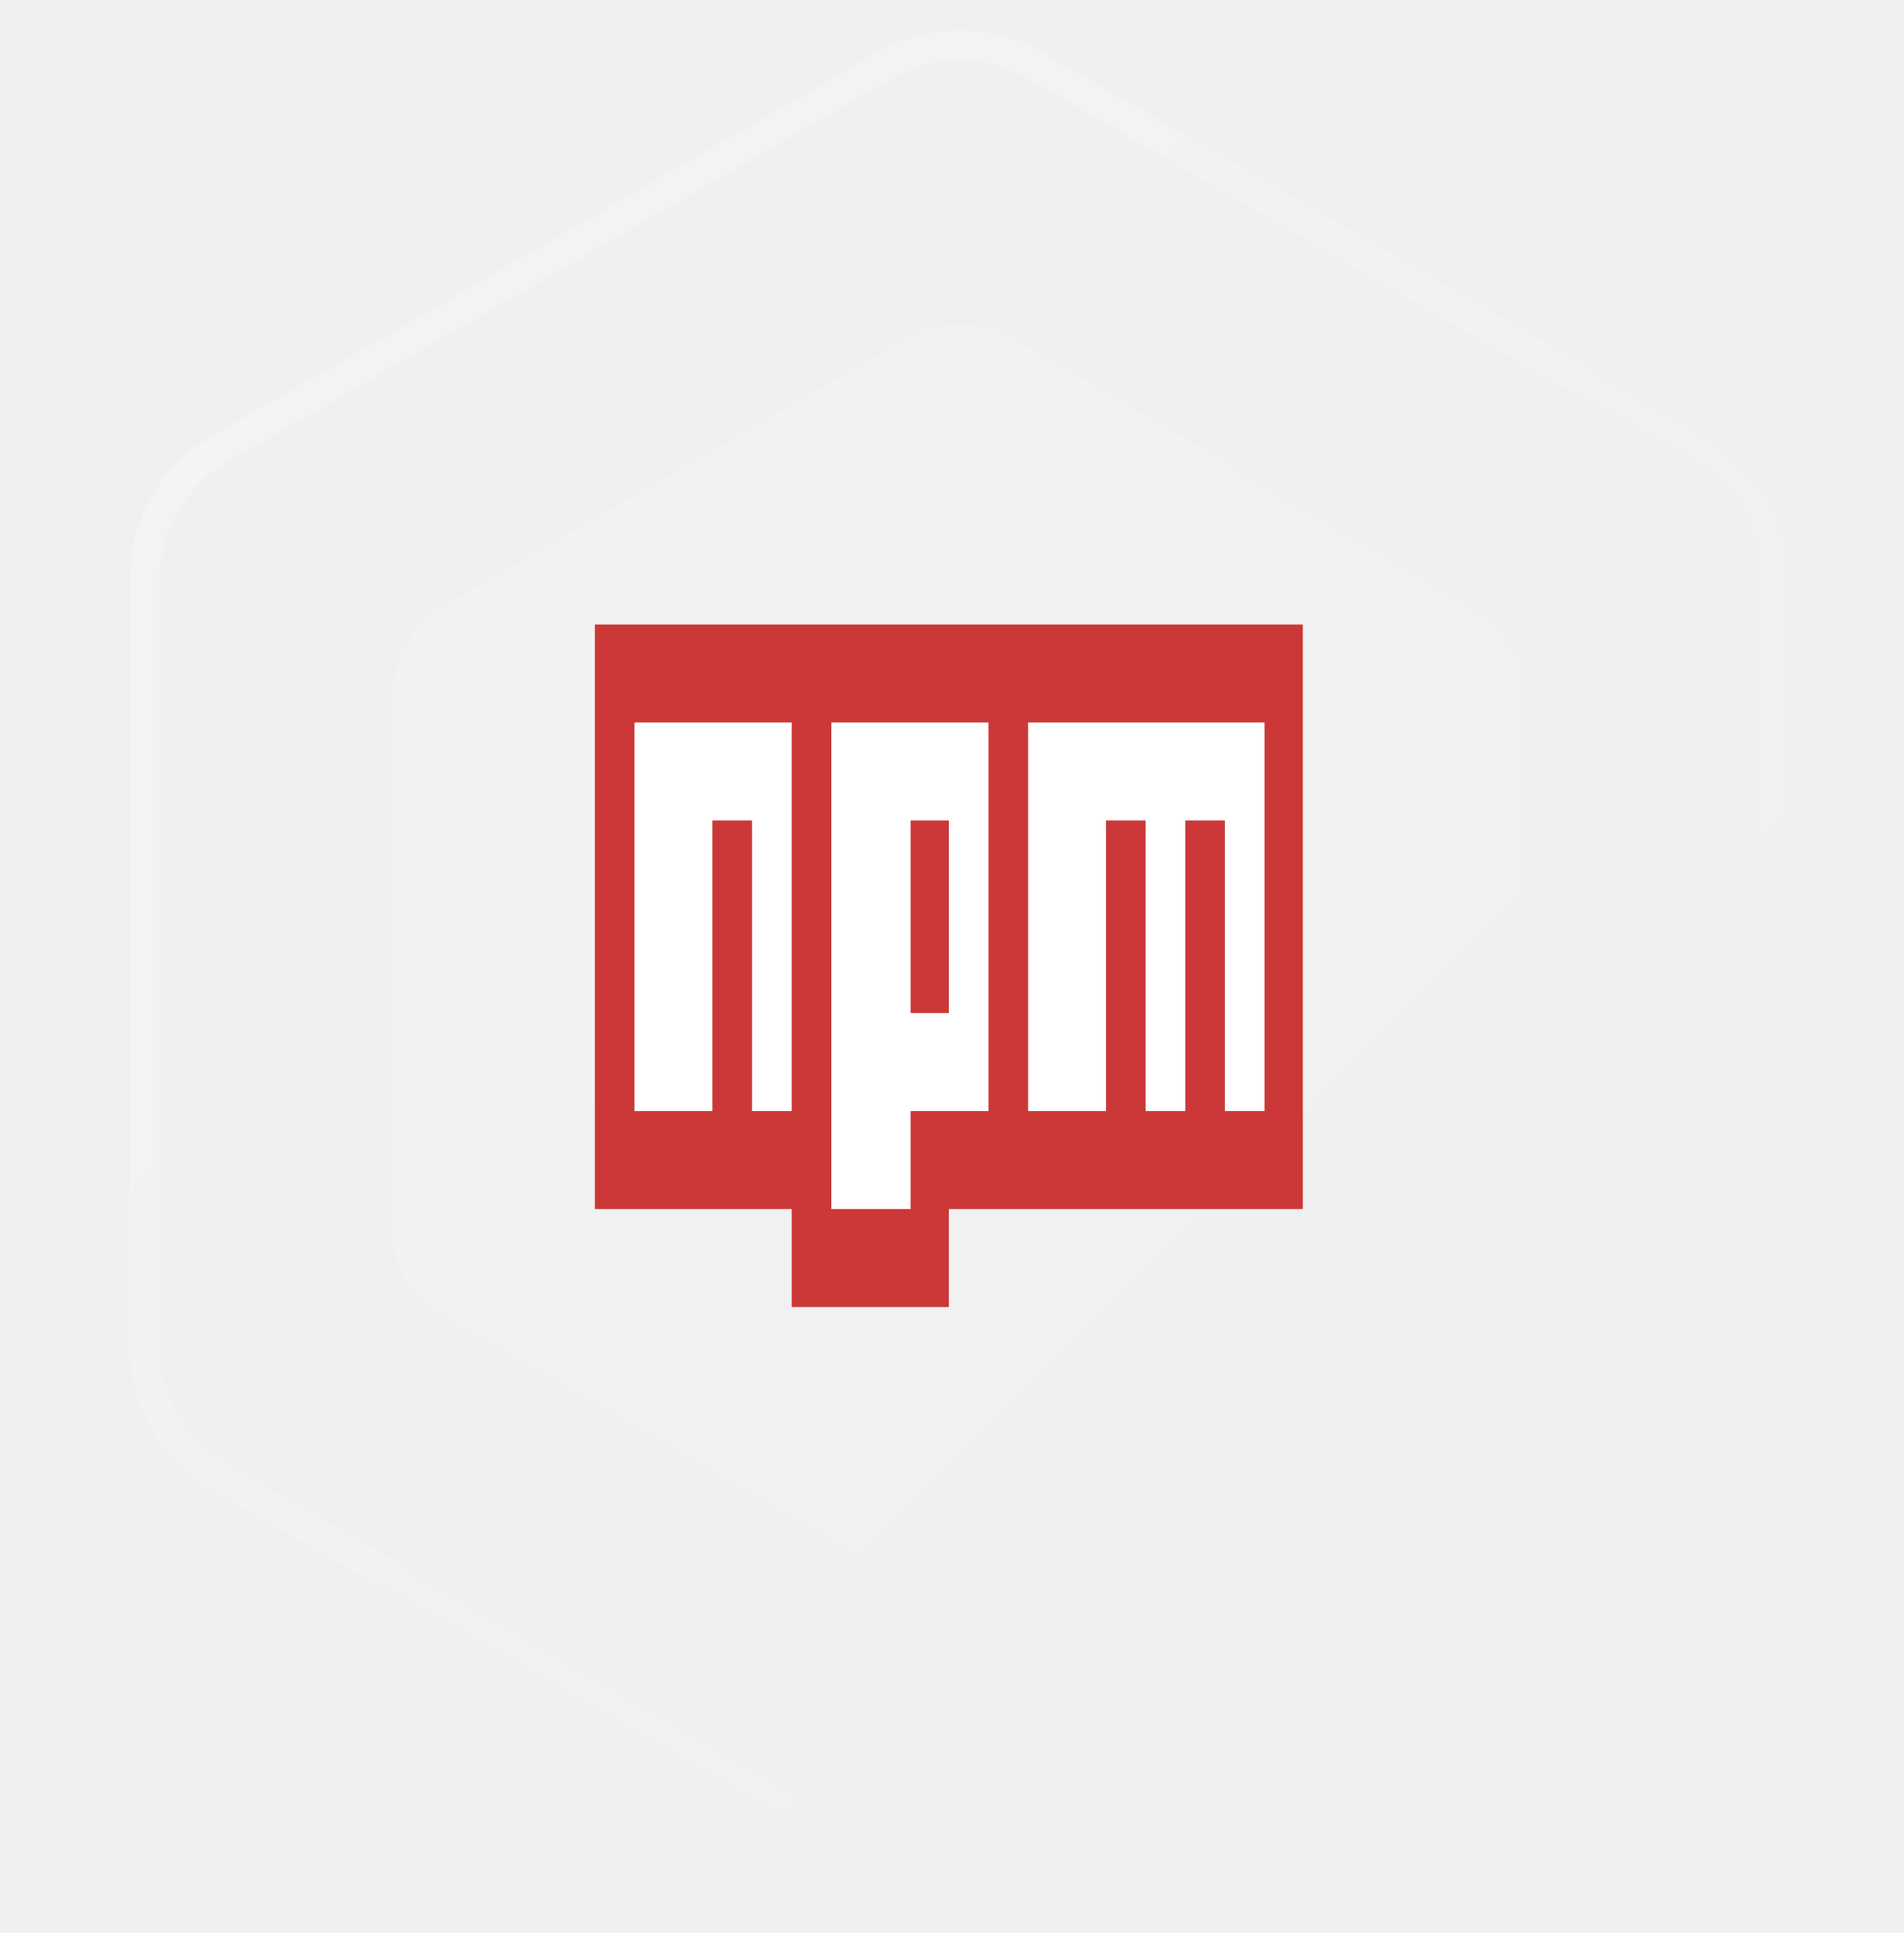
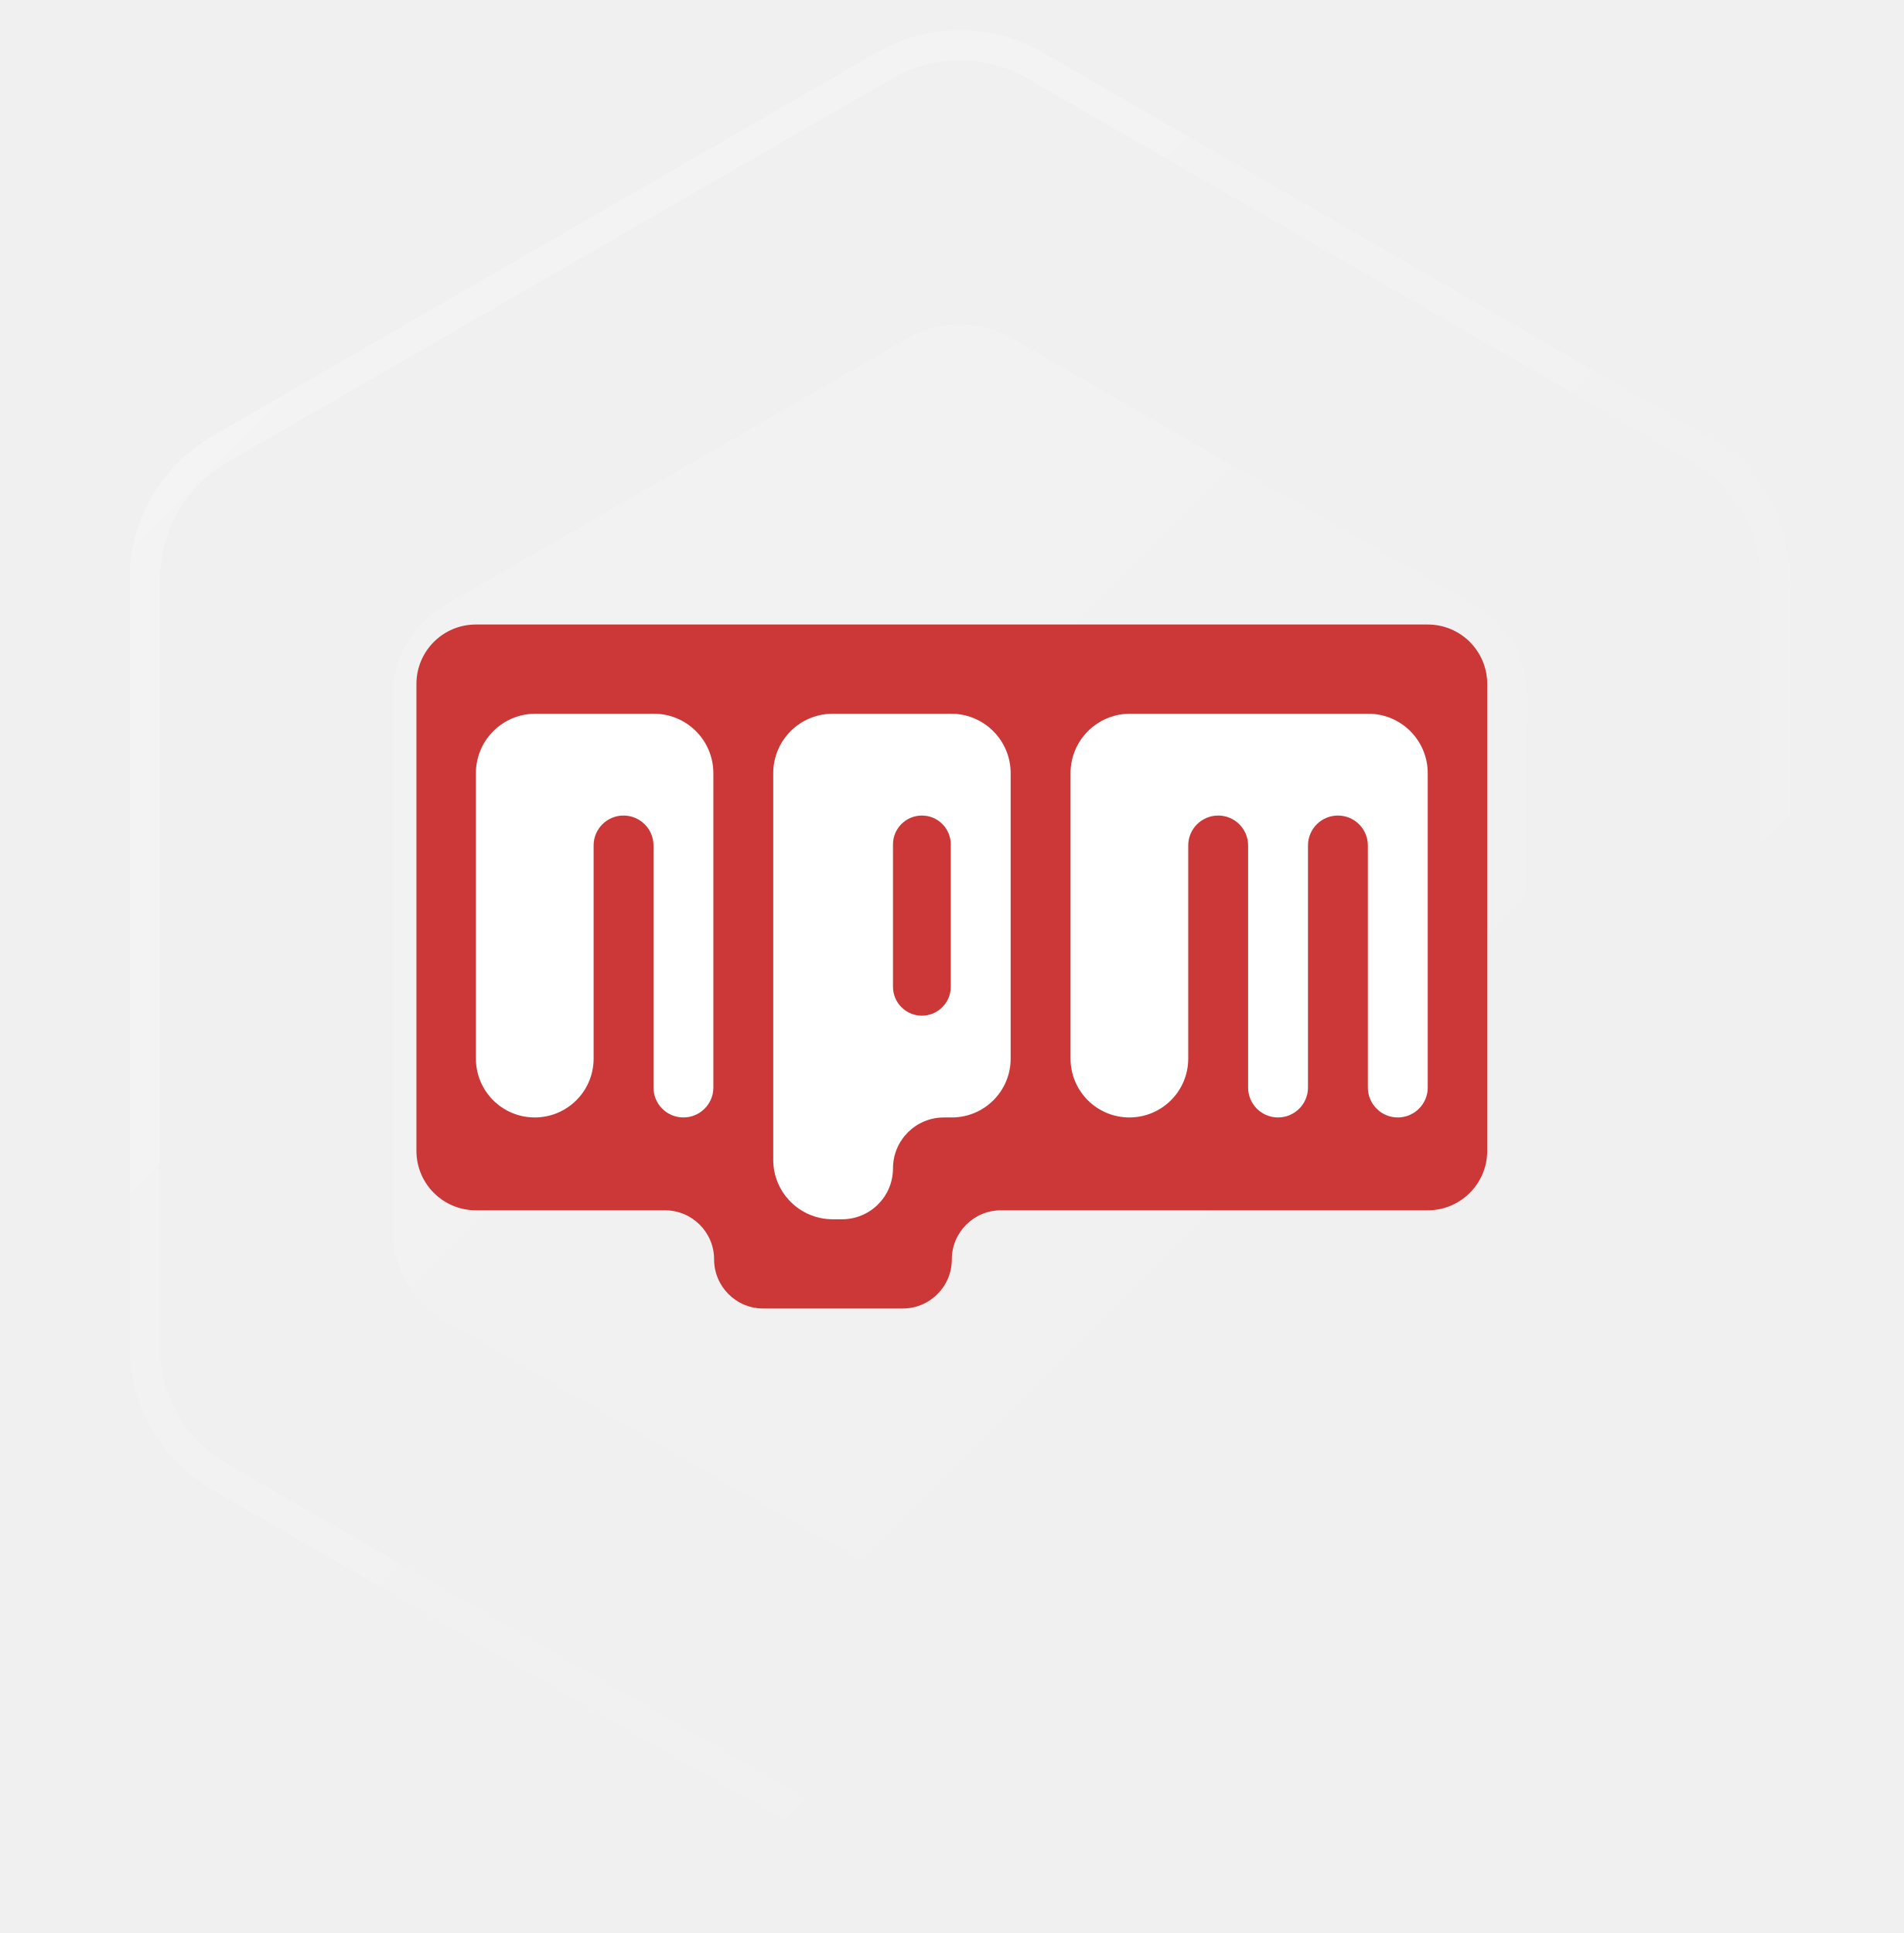
<svg xmlns="http://www.w3.org/2000/svg" width="64" height="65" viewBox="0 0 64 65" fill="none">
-   <path d="M29.736 2.202C31.303 1.297 33.234 1.297 34.801 2.202L57.14 15.099C58.707 16.004 59.673 17.676 59.673 19.486V45.281C59.673 47.09 58.707 48.762 57.14 49.667L34.801 62.564C33.234 63.469 31.303 63.469 29.736 62.564L7.397 49.667C5.83 48.762 4.865 47.09 4.865 45.281V19.486C4.865 17.676 5.83 16.004 7.397 15.099L29.736 2.202Z" stroke="url(#paint0_linear_5_135)" stroke-opacity="0.3" stroke-width="1.013" />
-   <path d="M30.506 11.377C31.597 10.747 32.941 10.747 34.032 11.377L49.58 20.353C50.67 20.983 51.342 22.147 51.342 23.406V41.359C51.342 42.619 50.67 43.782 49.58 44.412L34.032 53.389C32.941 54.019 31.597 54.019 30.506 53.389L14.958 44.412C13.868 43.782 13.196 42.619 13.196 41.359V23.406C13.196 22.147 13.868 20.983 14.958 20.353L30.506 11.377Z" fill="url(#paint1_linear_5_135)" fill-opacity="0.2" />
-   <path d="M20 21V40.656H26.616V43.951H31.9V40.656H43.8V21H20Z" fill="#CB3837" />
-   <path d="M23.951 24.295H21.332V37.361H23.951V27.59H25.284V37.361H26.616V24.295H23.951ZM27.949 24.295V40.656H30.614V37.361H33.233V24.295H27.949ZM31.9 34.066H30.614V27.59H31.9V34.066ZM37.184 24.295H34.565V37.361H37.184V27.59H38.516V37.361H39.849V27.59H41.181V37.361H42.514V24.295H37.184Z" fill="white" />
+   <path d="M29.736 2.202C31.303 1.297 33.234 1.297 34.801 2.202L57.14 15.099C58.707 16.004 59.673 17.676 59.673 19.486V45.281C59.673 47.09 58.707 48.762 57.14 49.667L34.801 62.564C33.234 63.469 31.303 63.469 29.736 62.564L7.397 49.667C5.83 48.762 4.865 47.09 4.865 45.281V19.486C4.865 17.676 5.83 16.004 7.397 15.099L29.736 2.202Z" stroke="url(#paint0_linear_7_2)" stroke-opacity="0.3" stroke-width="1.013" />
+   <path d="M30.506 11.377C31.597 10.747 32.941 10.747 34.032 11.377L49.58 20.353C50.67 20.983 51.342 22.147 51.342 23.406V41.359C51.342 42.619 50.67 43.782 49.58 44.412L34.032 53.389C32.941 54.019 31.597 54.019 30.506 53.389L14.958 44.412C13.868 43.782 13.196 42.619 13.196 41.359V23.406C13.196 22.147 13.868 20.983 14.958 20.353L30.506 11.377Z" fill="url(#paint1_linear_7_2)" fill-opacity="0.2" />
+   <path d="M16 21C14.895 21 14 21.895 14 23V38.698C14 39.803 14.895 40.698 16 40.698H22.357C23.268 40.698 24.008 41.437 24.008 42.349V42.349C24.008 43.261 24.747 44 25.659 44H30.349C31.261 44 32 43.261 32 42.349V42.349C32 41.437 32.739 40.698 33.651 40.698H48C49.105 40.698 50 39.803 50 38.698V23C50 21.895 49.105 21 48 21H16Z" fill="#CB3837" />
+   <path d="M19.957 24H18C16.895 24 16 24.895 16 26V35.598C16 36.691 16.886 37.576 17.978 37.576V37.576C19.071 37.576 19.957 36.691 19.957 35.598V28.43C19.957 27.874 20.407 27.424 20.963 27.424V27.424C21.519 27.424 21.97 27.874 21.97 28.43V36.57C21.97 37.126 22.42 37.576 22.976 37.576V37.576C23.532 37.576 23.983 37.126 23.983 36.57V26C23.983 24.895 23.087 24 21.983 24H19.957ZM27.996 24C26.891 24 25.996 24.895 25.996 26V39C25.996 40.105 26.891 41 27.996 41H28.31C29.255 41 30.022 40.234 30.022 39.288V39.288C30.022 38.343 30.788 37.576 31.733 37.576H32C33.093 37.576 33.978 36.691 33.978 35.598V26C33.978 24.895 33.083 24 31.978 24H27.996ZM31.965 33.181C31.965 33.718 31.53 34.153 30.994 34.153V34.153C30.457 34.153 30.022 33.718 30.022 33.181V28.395C30.022 27.859 30.457 27.424 30.994 27.424V27.424C31.53 27.424 31.965 27.859 31.965 28.395V33.181ZM39.948 24H37.991C36.887 24 35.991 24.895 35.991 26V35.598C35.991 36.691 36.877 37.576 37.97 37.576V37.576C39.062 37.576 39.948 36.691 39.948 35.598V28.43C39.948 27.874 40.399 27.424 40.955 27.424V27.424C41.51 27.424 41.961 27.874 41.961 28.43V36.57C41.961 37.126 42.412 37.576 42.967 37.576V37.576C43.523 37.576 43.974 37.126 43.974 36.57V28.43C43.974 27.874 44.425 27.424 44.98 27.424V27.424C45.536 27.424 45.987 27.874 45.987 28.43V36.57C45.987 37.126 46.438 37.576 46.993 37.576V37.576C47.549 37.576 48 37.126 48 36.57V26C48 24.895 47.105 24 46 24H39.948Z" fill="white" />
  <defs>
-     <linearGradient id="paint0_linear_5_135" x1="0.625" y1="0.74" x2="63.912" y2="64.026" gradientUnits="userSpaceOnUse">
+     <linearGradient id="paint0_linear_7_2" x1="0.625" y1="0.74" x2="63.912" y2="64.026" gradientUnits="userSpaceOnUse">
      <stop stop-color="white" />
      <stop offset="0.766" stop-color="white" stop-opacity="0" />
    </linearGradient>
-     <linearGradient id="paint1_linear_5_135" x1="10.245" y1="10.359" x2="54.293" y2="54.406" gradientUnits="userSpaceOnUse">
+     <linearGradient id="paint1_linear_7_2" x1="10.245" y1="10.359" x2="54.293" y2="54.406" gradientUnits="userSpaceOnUse">
      <stop stop-color="white" />
      <stop offset="0.828" stop-color="white" stop-opacity="0" />
    </linearGradient>
  </defs>
</svg>
